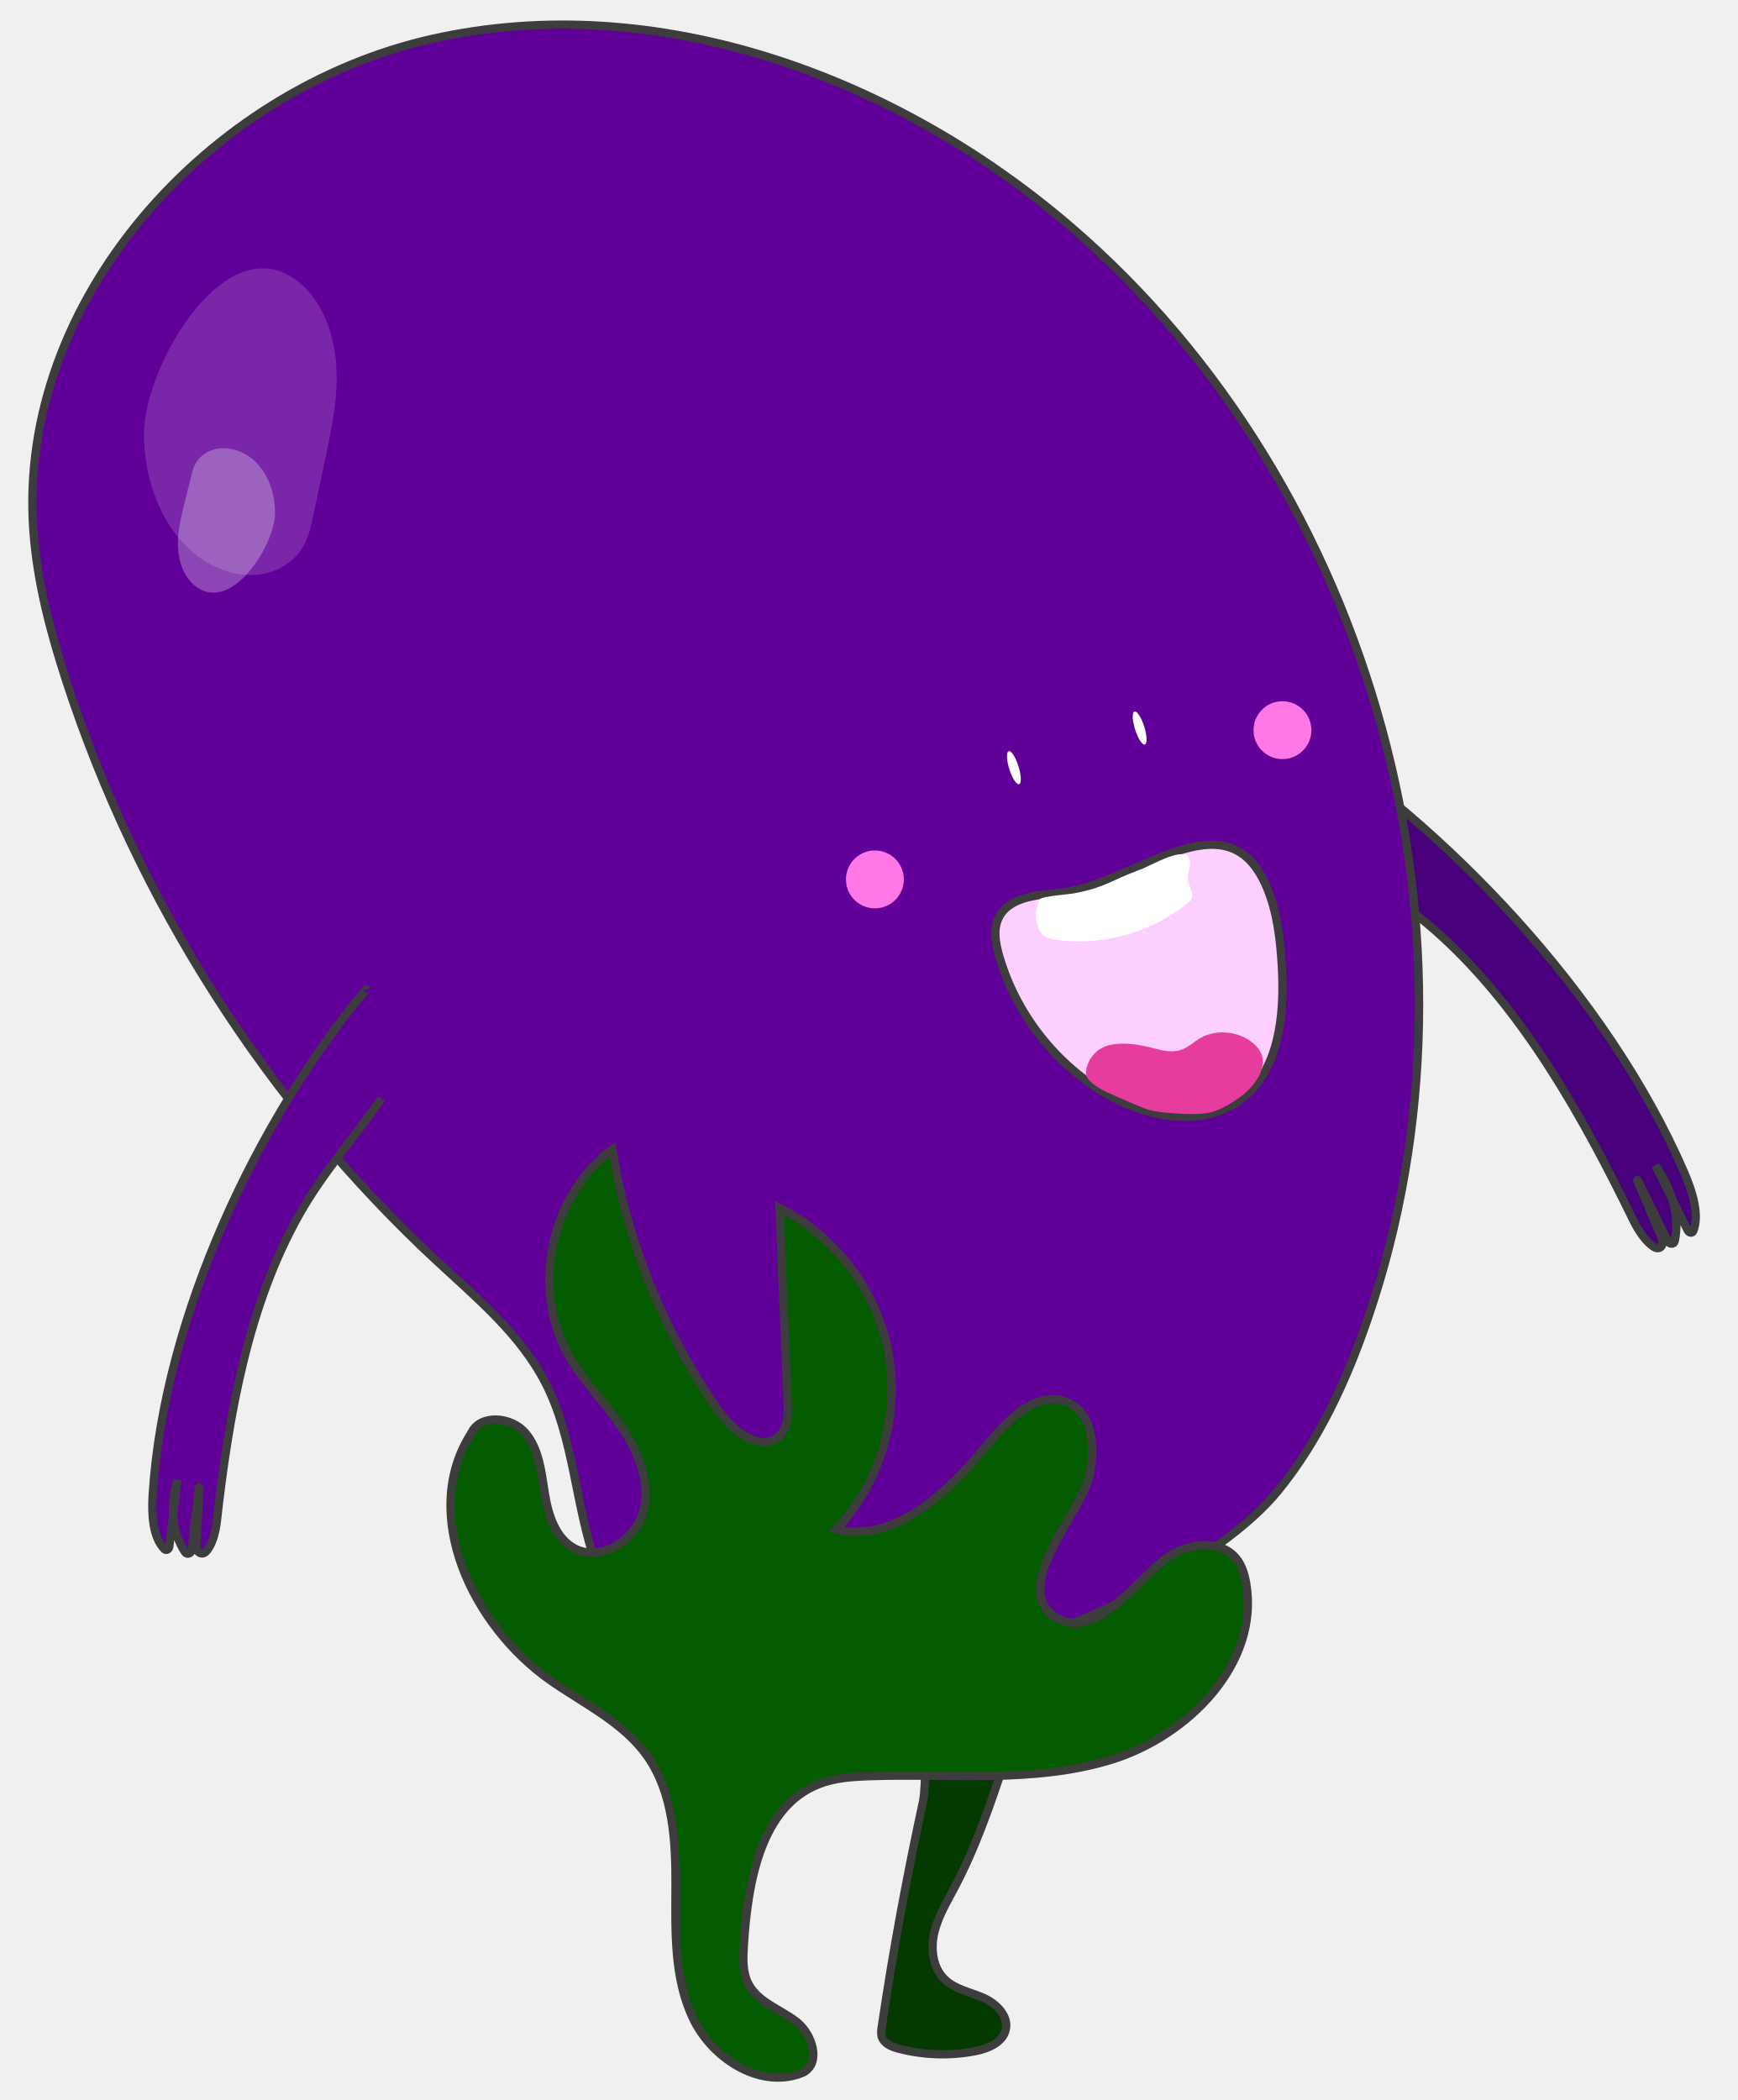
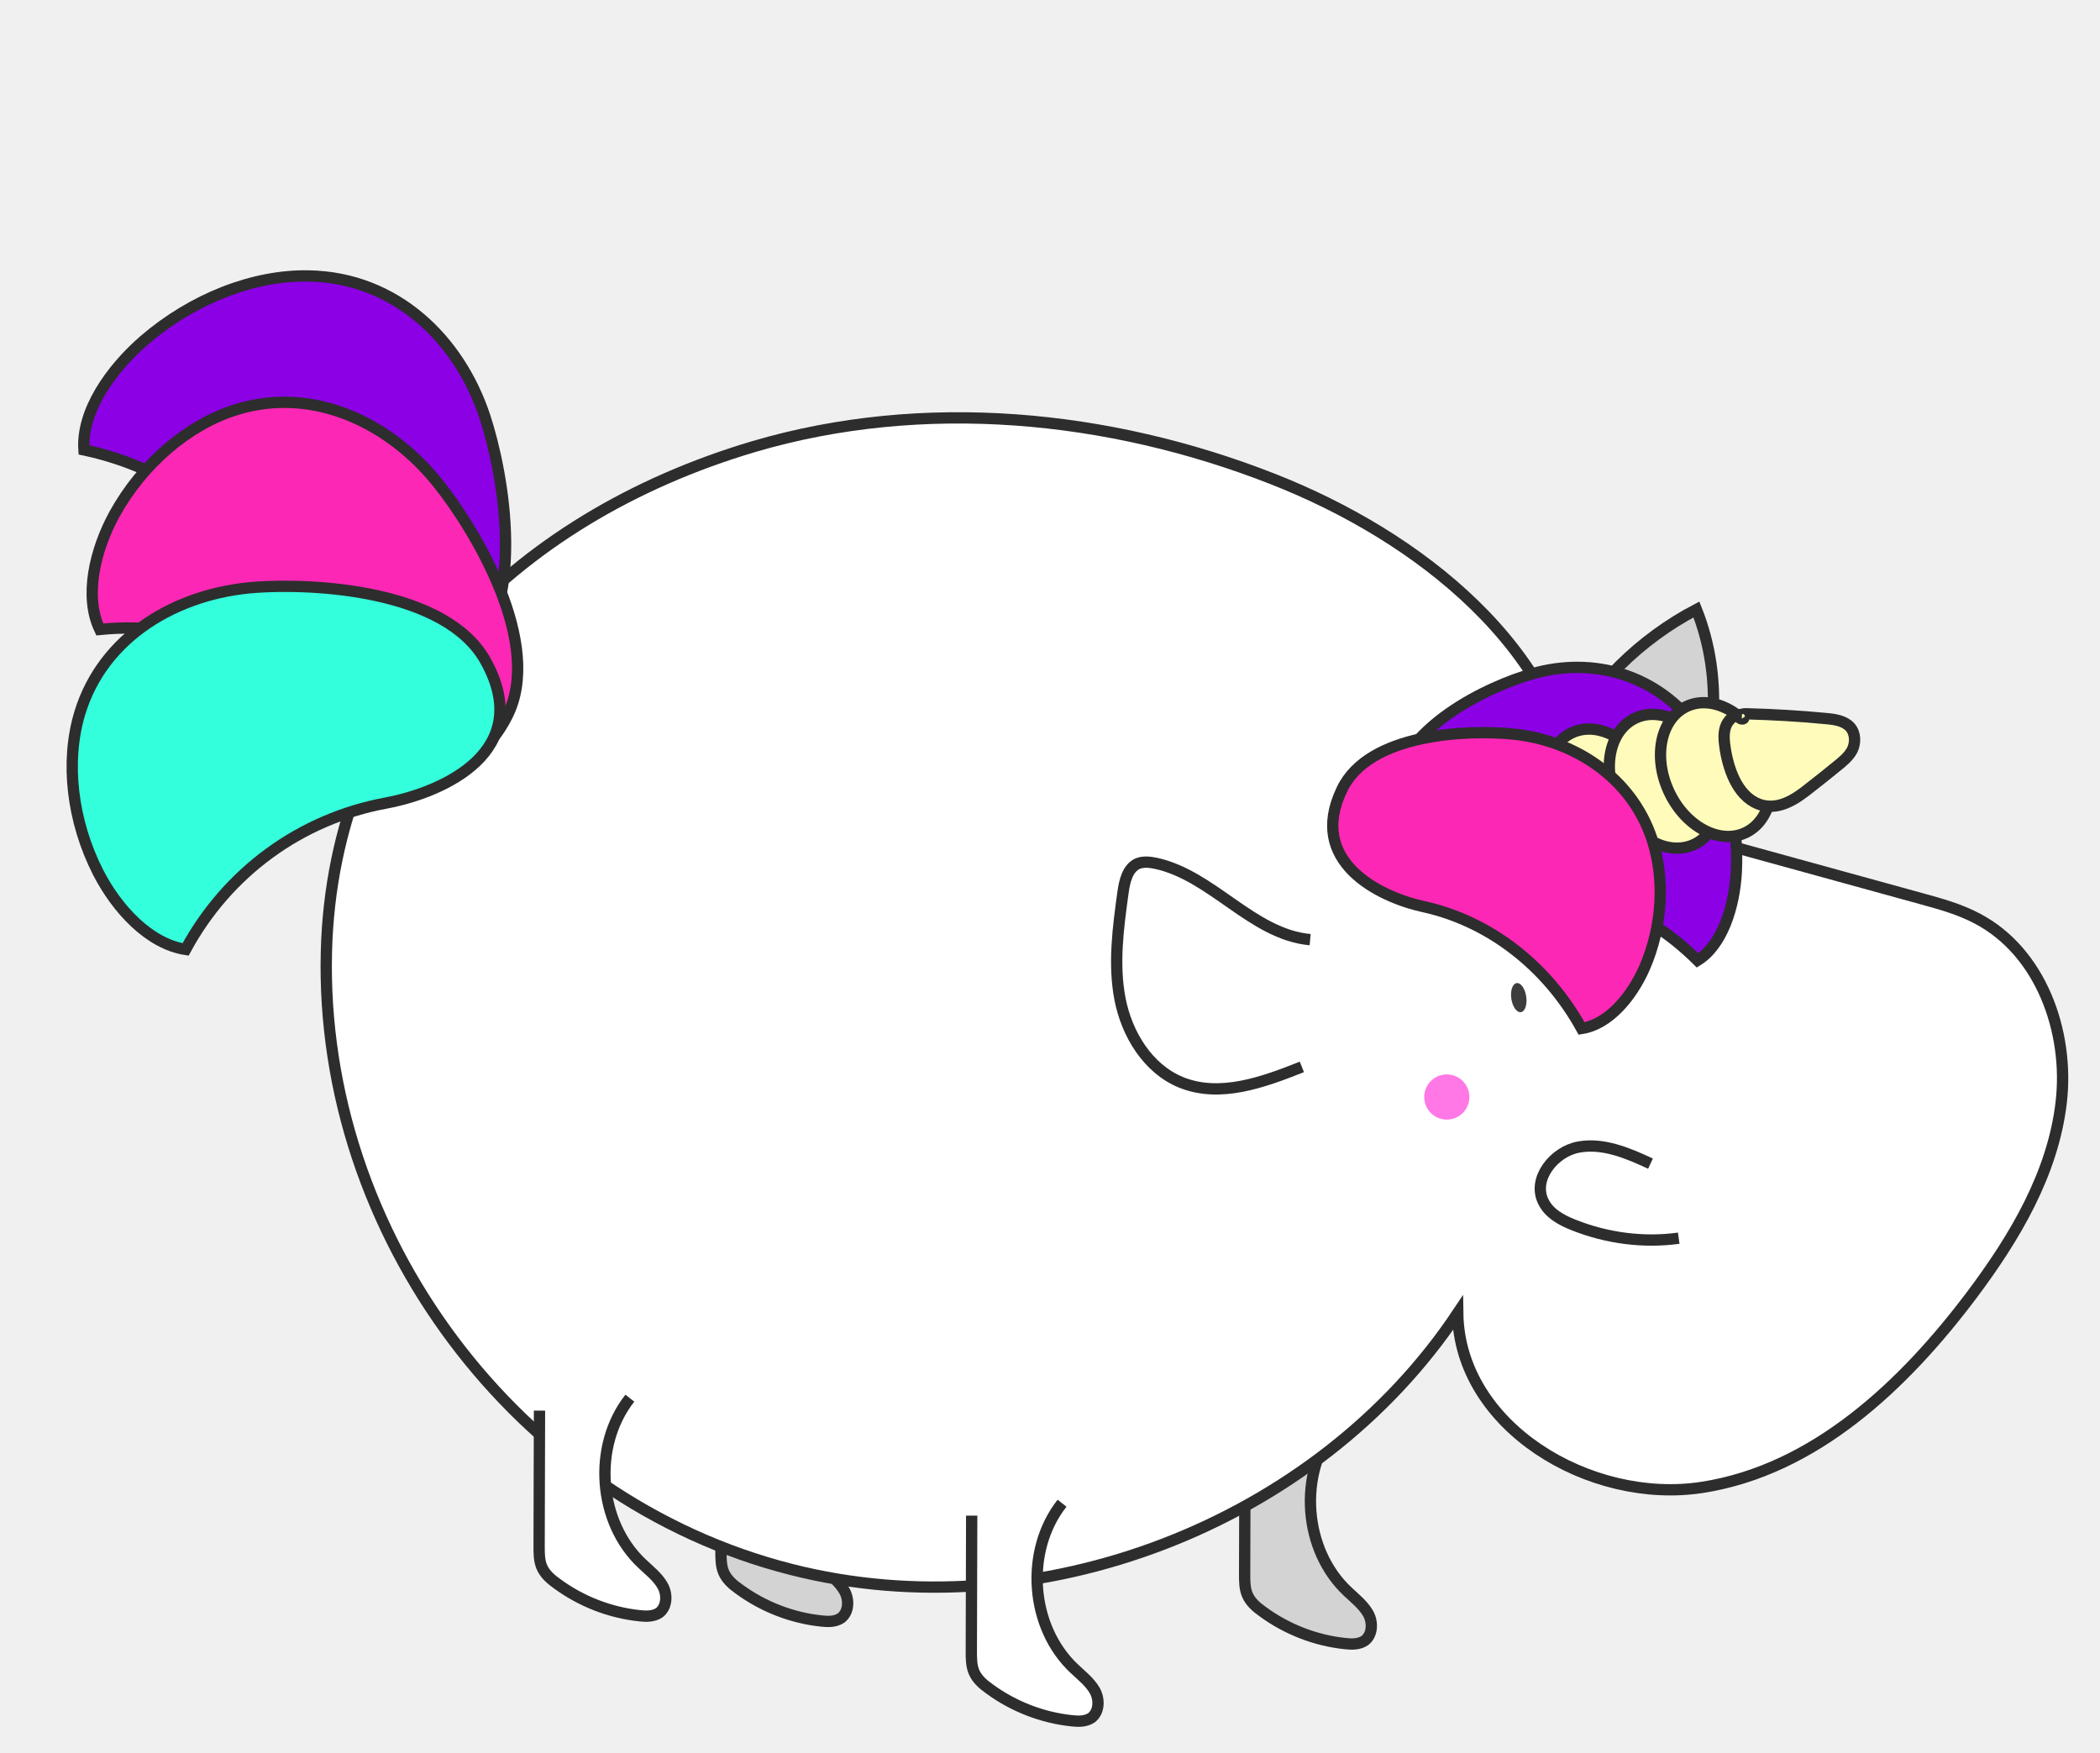
- <svg xmlns="http://www.w3.org/2000/svg" version="1.1" id="Calque_1" x="0px" y="0px" viewBox="0 0 420.92 508.8" style="enable-background:new 0 0 420.92 508.8;" xml:space="preserve">
+ <svg xmlns="http://www.w3.org/2000/svg" version="1.1" id="Calque_1" x="0px" y="0px" viewBox="0 0 557.8 465.6" style="enable-background:new 0 0 557.8 465.6;" xml:space="preserve">
  <style type="text/css">
- 	.st0{fill:#48007C;stroke:#3D3D3D;stroke-width:2;stroke-miterlimit:10;}
- 	.st1{fill:#043A00;stroke:#3D3D3D;stroke-width:2;stroke-miterlimit:10;}
- 	.st2{fill:#610099;stroke:#3D3D3D;stroke-width:2;stroke-miterlimit:10;}
- 	.st3{fill:#055B00;stroke:#3D3D3D;stroke-width:2;stroke-miterlimit:10;}
- 	.st4{opacity:0.15;fill:#FFFFFF;}
- 	.st5{opacity:0.27;fill:#FFFFFF;}
- 	.st6{fill:#FFFFFF;}
- 	.st7{fill:#FDCFFF;stroke:#3D3D3D;stroke-width:2;stroke-miterlimit:10;}
- 	.st8{fill:#E53C9D;}
- 	.st9{fill:#FF78E6;}
+ 	.st0{fill:#D3D3D3;stroke:#2D2D2D;stroke-width:3;stroke-miterlimit:10;}
+ 	.st1{fill:#FFFFFF;stroke:#2D2D2D;stroke-width:3;stroke-miterlimit:10;}
+ 	.st2{fill:none;stroke:#2D2D2D;stroke-width:3;stroke-miterlimit:10;}
+ 	.st3{fill:#8B00E5;stroke:#2D2D2D;stroke-width:3;stroke-miterlimit:10;}
+ 	.st4{fill:#3D3D3D;}
+ 	.st5{fill:#FF78E6;}
+ 	.st6{fill:#FC27B5;stroke:#2D2D2D;stroke-width:3;stroke-miterlimit:10;}
+ 	.st7{fill:#33FFDD;stroke:#2D2D2D;stroke-width:3;stroke-miterlimit:10;}
+ 	.st8{fill:#FFFCBB;stroke:#2D2D2D;stroke-width:3;stroke-miterlimit:10;}
</style>
  <g>
-     <path class="st0" d="M320.14,204.98c9.79,7.49,20.02,13.49,29.34,22.06c19.77,18.17,33.96,43.44,46.25,68.65   c1.23,2.52,3.17,5.43,5.18,6.53c1.31,0.72,2.38-0.63,1.73-2.16c-1.99-4.68-3.98-9.36-5.96-14.03c-0.05-0.12,0.08-0.18,0.14-0.06   l7.18,14.63c0.47,0.96,1.58,1,1.77,0.07c1.21-5.85-0.53-12.32-4.68-18.28l7.78,15.67c0.34,0.68,1.12,0.81,1.36,0.22   c1.61-3.87-0.17-9.58-2.2-14.27c-18.7-43.18-58.13-84.14-94.23-107.1c-0.05-0.03-0.1,0-0.11,0.06" />
-     <path class="st1" d="M213.64,491.01c-0.13,0.86-0.25,1.75,0.03,2.57c0.55,1.61,2.38,2.35,4.02,2.78c6.02,1.58,12.39,1.8,18.5,0.63   c3.19-0.61,6.83-2.13,7.5-5.31c0.71-3.35-2.39-6.32-5.53-7.69c-3.14-1.37-6.73-2.01-9.21-4.37c-2.92-2.77-3.51-7.31-2.62-11.23   c0.89-3.92,3.01-7.44,4.89-10.99c5.25-9.9,8.84-20.57,12.4-31.2c0.39-1.17,0.79-2.43,0.43-3.6c-1.33-4.37-14.42-7.74-17.62-4.35   c-2.68,2.84-1.97,14.37-2.8,18.21C219.72,454.53,216.34,472.71,213.64,491.01z" />
-     <path class="st2" d="M309.64,361.22c10.01-12.27,16.69-26.92,21.81-41.9c31.37-91.81,1.5-201.32-72.14-264.49   C217.04,18.57,159.08-2.78,104.74,9.41S4.12,72.91,8.08,128.46c0.89,12.47,4.1,24.66,7.97,36.54   c17.42,53.52,48.72,102.45,89.99,140.72c9.66,8.95,20.1,17.64,26.11,29.36c6.97,13.58,7.15,29.61,12.27,43.99   C165,436.83,282.22,394.82,309.64,361.22z" />
-     <path class="st3" d="M283.13,377.13c5.01-3.32,12.64-4.21,16.42,0.47c1.36,1.68,2,3.83,2.37,5.96   c3.38,19.42-14.04,37.15-32.89,42.88s-39.08,3.2-58.77,3.92c-4.01,0.15-8.1,0.45-11.84,1.91c-14.13,5.51-17.23,23.77-18.19,38.91   c-0.2,3.21-0.37,6.61,1.11,9.47c2.28,4.41,7.6,6.1,11.56,9.11c3.95,3.01,6.12,10.02,1.74,12.37c-10.06,4.3-21.98-3.14-26.71-13.01   c-4.73-9.87-4.32-21.3-4.27-32.25s-0.6-22.61-6.95-31.52c-5.75-8.07-15.17-12.49-23.29-18.16c-19.02-13.3-31.82-40.39-19.28-59.92   c2.16-4.75,9.74-4.1,13.13-0.14s3.9,9.53,4.73,14.68c0.83,5.15,2.55,10.8,7.13,13.29c6.38,3.48,14.84-1.89,16.7-8.91   c1.86-7.02-1.14-14.46-5.25-20.46c-4.11-5.99-9.37-11.19-12.92-17.53c-9.05-16.16-4.21-38.71,10.68-49.74   c3.71,22.83,12.68,44.79,26.01,63.69c3.46,4.91,10.5,9.93,14.65,5.58c1.95-2.05,1.95-5.21,1.83-8.04   c-0.65-15.67-1.31-31.34-1.96-47.01c13.69,6.86,23.8,20.43,26.46,35.51c2.66,15.08-2.2,31.29-12.72,42.42   c15.08,3.38,28.08-10.18,37.91-22.09c4.57-5.53,11.34-11.59,17.96-8.83c6.64,2.77,7.09,12.08,5.13,19.01   c-2.29,8.15-18.77,26.15-7.93,33.06C265.58,398.09,276.35,381.62,283.13,377.13z" />
-     <path class="st4" d="M72.96,68.81c5.36,4.65,8.07,12.51,8.52,19.97s-1.06,14.68-2.55,21.76c-0.99,4.7-1.98,9.39-2.97,14.09   c-0.53,2.53-1.08,5.11-2.24,7.3c-1.44,2.73-3.75,4.71-6.33,5.93c-7.39,3.47-16.8,0.49-23.04-6.29c-6.25-6.77-9.44-16.76-9.47-26.25   C34.82,88.44,55.3,53.49,72.96,68.81z" />
-     <path class="st5" d="M47.16,141.87c-2.63-2.16-3.91-5.84-4.05-9.35c-0.15-3.51,0.68-6.92,1.51-10.26c0.55-2.22,1.09-4.43,1.64-6.65   c0.29-1.2,0.6-2.41,1.2-3.45c0.75-1.3,1.93-2.24,3.23-2.83c3.74-1.68,8.42-0.33,11.47,2.82c3.06,3.15,4.55,7.83,4.46,12.3   C66.47,132.39,55.84,148.98,47.16,141.87z" />
-     <path class="st2" d="M92.39,266.2" />
-     <path class="st2" d="M92.39,266.2c-6.62,9.54-14.17,17.9-19.98,28.24c-12.33,21.93-16.99,48.38-19.88,74.21   c-0.29,2.58-1.11,5.72-2.62,7.29c-0.98,1.02-2.45,0.17-2.36-1.37c0.26-4.7,0.53-9.4,0.79-14.11c0.01-0.12-0.14-0.13-0.16-0.01   l-1.72,15c-0.11,0.98-1.14,1.36-1.64,0.6c-3.14-4.76-3.72-10.95-1.87-17.43l-1.93,16.1c-0.08,0.7-0.77,1.05-1.2,0.61   c-2.84-2.9-3.12-8.44-2.83-13.17c2.76-43.51,25.73-91.39,51.75-122.48c0.04-0.04,0.1-0.04,0.12,0.02" />
-     <ellipse transform="matrix(0.9536 -0.301 0.301 0.9536 -40.286 91.2893)" class="st6" cx="276.12" cy="176.39" rx="1.16" ry="4.19" />
-     <ellipse transform="matrix(0.9536 -0.301 0.301 0.9536 -44.5946 82.5621)" class="st6" cx="245.65" cy="186.01" rx="1.16" ry="4.19" />
+     <path class="st0" d="M191.6,376.1c0,12-0.1,24.1-0.1,36.1c0,1.8,0,3.7,0.7,5.4c0.8,1.9,2.4,3.3,4.1,4.5c6.4,4.7,14.1,7.7,22,8.5   c1.7,0.2,3.6,0.2,5.1-0.8c2.1-1.6,2.2-4.9,0.9-7.2s-3.5-4-5.4-5.8c-11.8-11-13.3-31.3-3.3-44" />
+     <path class="st0" d="M330.7,382.1c0,12-0.1,24.1-0.1,36.1c0,1.8,0,3.7,0.7,5.4c0.8,1.9,2.4,3.3,4.1,4.5c6.4,4.7,14.1,7.7,22,8.5   c1.7,0.2,3.6,0.2,5.1-0.8c2.1-1.6,2.2-4.9,0.9-7.2c-1.3-2.3-3.5-4-5.4-5.8c-11.8-11-13.3-31.3-3.3-44" />
+     <path class="st1" d="M200.3,118.6c44.9-13.2,94.1-8.5,137.7,8.6c38.8,15.2,76.9,45.1,81.6,86.5c30.2,8.3,60.4,16.7,90.7,25   c5.1,1.4,10.2,2.8,14.9,5.3c16.8,8.8,24.5,29.9,22.3,48.8c-2.2,18.9-12.3,35.9-23.7,51.1c-18.1,24.1-41.9,46.6-71.7,51.2   c-29.8,4.6-64.5-16.2-64.9-46.3c-37.4,56.1-111.7,84.7-177,68.1c-73-18.5-125.4-89.3-123.5-164.1   C88.4,185.6,136.1,137.6,200.3,118.6z" />
+     <path class="st2" d="M438.4,309.1c-6-2.8-12.6-5.6-19.1-4.4c-6.5,1.2-12.3,8.4-9.4,14.4c1.5,3.2,4.8,5,8.1,6.3   c8.8,3.5,18.5,4.8,27.9,3.5" />
+     <path class="st2" d="M348,249.6c-15.4-1.4-26-17.1-41.1-20.3c-1.5-0.3-3.2-0.5-4.7,0.1c-2.7,1.2-3.5,4.7-3.9,7.6   c-1.3,9.4-2.6,19.1-0.8,28.4c1.8,9.3,7.4,18.5,16.2,22.1c10.3,4.2,21.8,0,32.1-4.1" />
+     <path class="st0" d="M415.3,196.8c7.9-14.8,20.4-27.1,35.3-34.9c7.3,18.3,5.7,39.9-4,57" />
+     <path class="st3" d="M407.3,178.9c15.5-4.4,33.2-0.1,44.1,15.5c6.9,9.8,10.5,23.7,9.8,37.1c-0.5,9.5-3.8,19.6-10.3,23.6   c-14.4-14.3-32.8-20.9-50.6-18.3c-12,1.8-32.9-0.9-30.9-24.6C371.1,193.2,395.9,182.1,407.3,178.9z" />
+     <ellipse transform="matrix(0.9894 -0.1454 0.1454 0.9894 -34.2399 61.4641)" class="st4" cx="403.4" cy="265" rx="2" ry="3.9" />
+     <circle class="st5" cx="384.3" cy="291.4" r="6" />
+     <path class="st3" d="M128.8,110.7C122,90.1,105.1,73.7,82,73.3c-14.7-0.3-30.9,6.1-43.7,17.1c-9,7.8-16.7,18.9-16,29.1   c24.4,5.2,44.1,20.7,54.2,42.4c6.8,14.6,24.4,35.8,46.4,15.8C140.5,161.7,133.7,125.7,128.8,110.7z" />
+     <path class="st6" d="M116.6,128.7c-13-16.5-33.5-26.2-53.8-19.9c-12.9,4-25,14.4-32.4,27.8c-5.2,9.5-8.1,21.8-3.9,30.6   c23.1-2.3,45.8,5.8,62.1,22.3c11,11.1,33.7,25,46.1,0.7C144.5,171,126.2,140.8,116.6,128.7z" />
+     <path class="st7" d="M67.9,156c-20.9,1.5-40.5,13-46.7,33.4c-3.9,12.9-2.1,28.7,4.9,42.4c5,9.7,13.5,18.9,23.2,20.4   c11.1-20.5,30.5-34.7,53.3-38.9c15.4-2.9,39.6-13.9,26.4-37.7C118.5,156.6,83.2,154.9,67.9,156z" />
+     <path class="st1" d="M258.1,402.6c0,12-0.1,24.1-0.1,36.1c0,1.8,0,3.7,0.7,5.4c0.8,1.9,2.4,3.3,4.1,4.5c6.4,4.7,14.1,7.7,22,8.5   c1.7,0.2,3.6,0.2,5.1-0.8c2.1-1.6,2.2-4.9,0.9-7.2c-1.3-2.3-3.5-4-5.4-5.8c-11.8-11-13.3-31.3-3.3-44" />
+     <path class="st1" d="M143.3,374.7c0,12-0.1,24.1-0.1,36.1c0,1.8,0,3.7,0.7,5.4c0.8,1.9,2.4,3.3,4.1,4.5c6.4,4.7,14.1,7.7,22,8.5   c1.7,0.2,3.6,0.2,5.1-0.8c2.1-1.6,2.2-4.9,0.9-7.2c-1.3-2.3-3.5-4-5.4-5.8c-11.8-11-13.3-31.3-3.3-44" />
    <g>
-       <path class="st7" d="M306.93,215.04c2.53,6.04,3.27,12.67,3.64,19.21c0.66,11.69-0.64,25.14-9.97,32.15    c-8.92,6.7-21.81,4.58-31.55-0.83c-12.98-7.21-22.92-19.77-27.01-34.12c-0.84-2.95-1.42-6.23-0.11-9.01c2.35-5,9-5.58,14.47-6.07    C274.65,214.75,297.17,191.74,306.93,215.04z" />
-       <path class="st6" d="M287.85,211.74c-0.63,2.11,2.19,5.16,0.51,6.58c-8.93,7.52-21.08,10.98-32.59,9.35    c-1.02-0.14-2.08-0.35-2.89-0.99c-1.12-0.88-1.52-2.38-1.85-3.78c-0.26-1.09,0.24-4.2,0.95-5.07c0.56-0.68,7.24-1.19,8.1-1.36    c7.87-1.5,8.62-2.97,16.08-5.75C280.07,209.29,290.63,202.47,287.85,211.74z" />
-       <path class="st8" d="M290.71,251.57c-1.54,0.93-2.9,2.24-4.6,2.81c-2.32,0.78-4.82,0.05-7.18-0.54    c-3.28-0.82-6.73-1.38-10.05-0.65c-3.23,0.71-5.62,3.52-5.78,6.89c-0.07,1.62,3.01,3.61,5.18,4.58c3.13,1.4,5.58,2.53,8.77,3.79    c1.96,0.77,3.82,0.98,5.92,1.17c2.9,0.26,7.76,0.6,10.58-0.17c2.9-0.8,5.84-2.85,7.13-3.82c3.75-2.81,7.42-8.09,3.79-12.05    C301.13,249.93,294.92,249.05,290.71,251.57z" />
+       <ellipse transform="matrix(0.908 -0.419 0.419 0.908 -49.4195 197.685)" class="st8" cx="425.3" cy="211.4" rx="13.8" ry="18.5" />
+       <ellipse transform="matrix(0.908 -0.419 0.419 0.908 -46.2583 204.3987)" class="st8" cx="442.2" cy="207.5" rx="13.8" ry="18.5" />
+       <ellipse transform="matrix(0.908 -0.419 0.419 0.908 -43.7097 209.8116)" class="st8" cx="455.8" cy="204.4" rx="13.8" ry="18.5" />
+       <path class="st8" d="M462.7,189.8c-2.1-0.1-3.8,1.5-4.4,3.4c-0.6,1.9-0.3,4,0,6c1,6,3.7,13.1,9.8,14.7c4.8,1.2,9.1-1.8,12.7-4.7    c2.3-1.8,4.6-3.6,6.9-5.5c1.6-1.3,3.3-2.6,4.3-4.5c0.9-1.9,0.9-4.4-0.6-6.1c-1.5-1.6-3.9-2-6.1-2.2c-7.1-0.7-14.3-1.1-21.4-1.3    c-0.8,0-1.8,0.1-1.9,0.8s1.5,0.8,1.1,0.2" />
    </g>
-     <circle class="st9" cx="211.97" cy="213.07" r="7.01" />
-     <circle class="st9" cx="310.71" cy="176.91" r="7.01" />
+     <path class="st6" d="M402,195c15.9,1.6,31.3,11.3,36.8,27.9c3.5,10.5,2.8,23.2-2,34.2c-3.4,7.7-9.5,15-16.7,16.1   c-9.2-16.7-24.6-28.6-42.1-32.4c-11.8-2.6-30.7-12-21.6-31C363.5,194.6,390.3,193.8,402,195z" />
  </g>
</svg>
